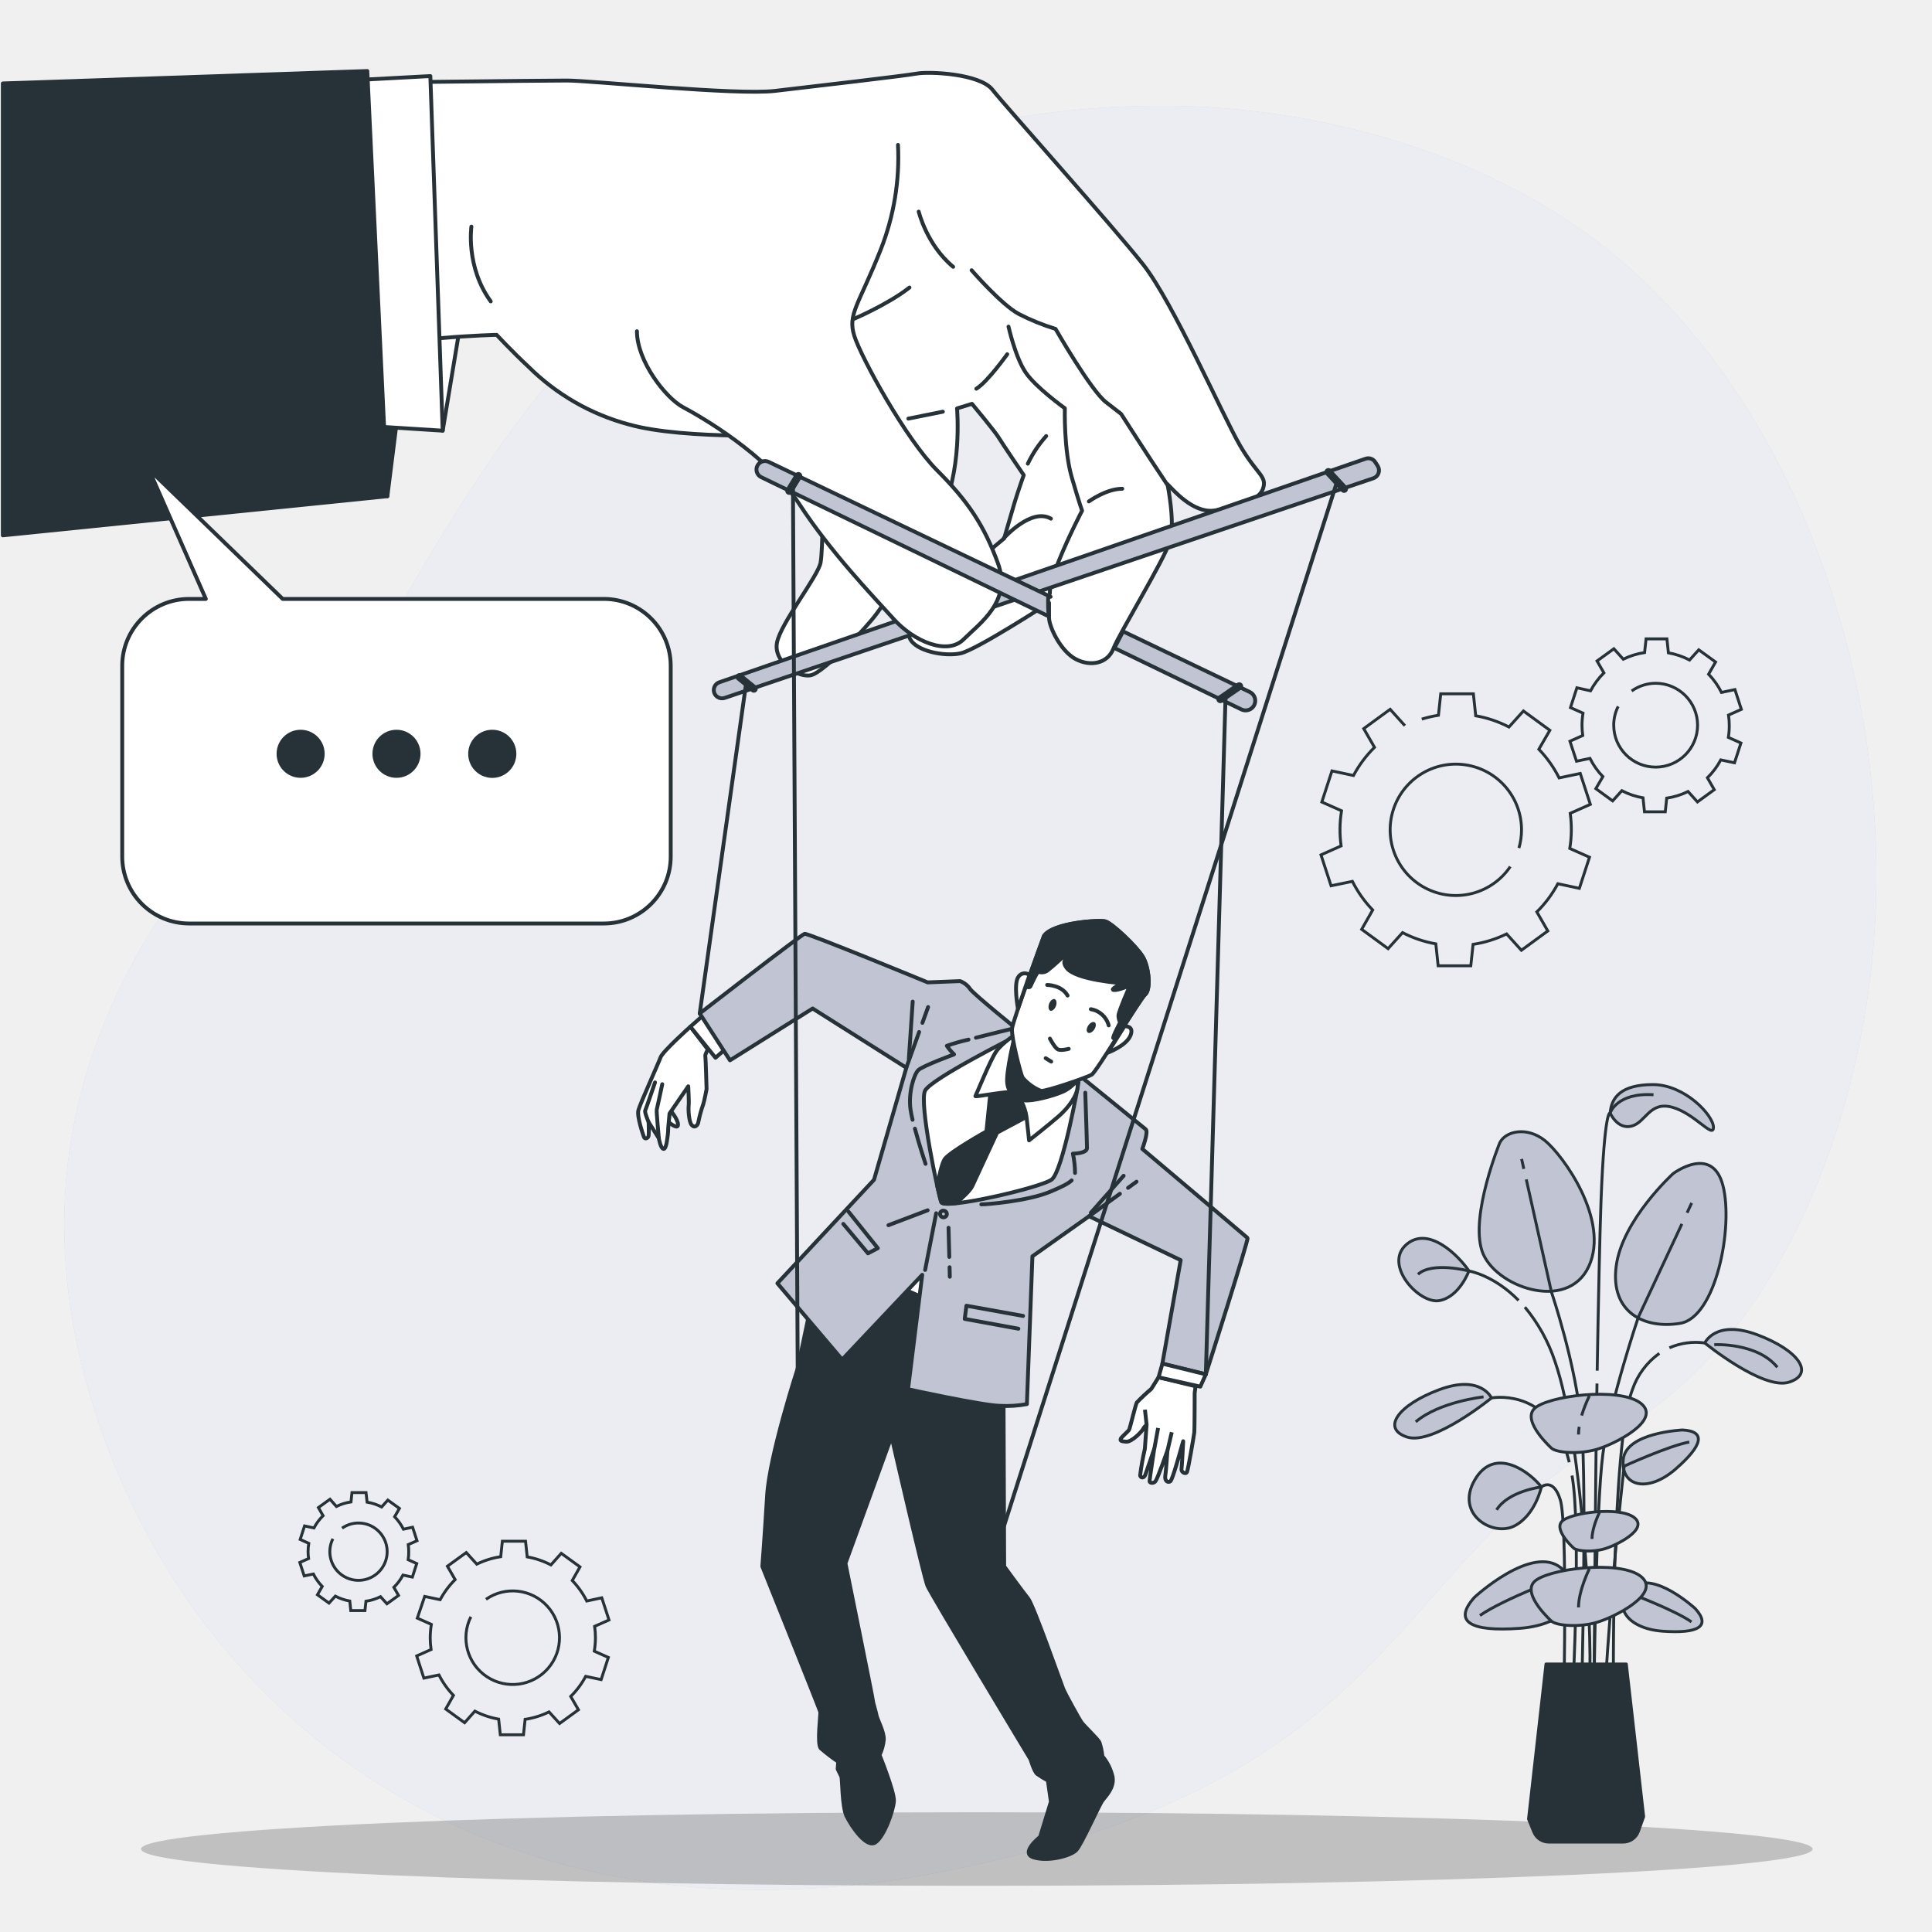
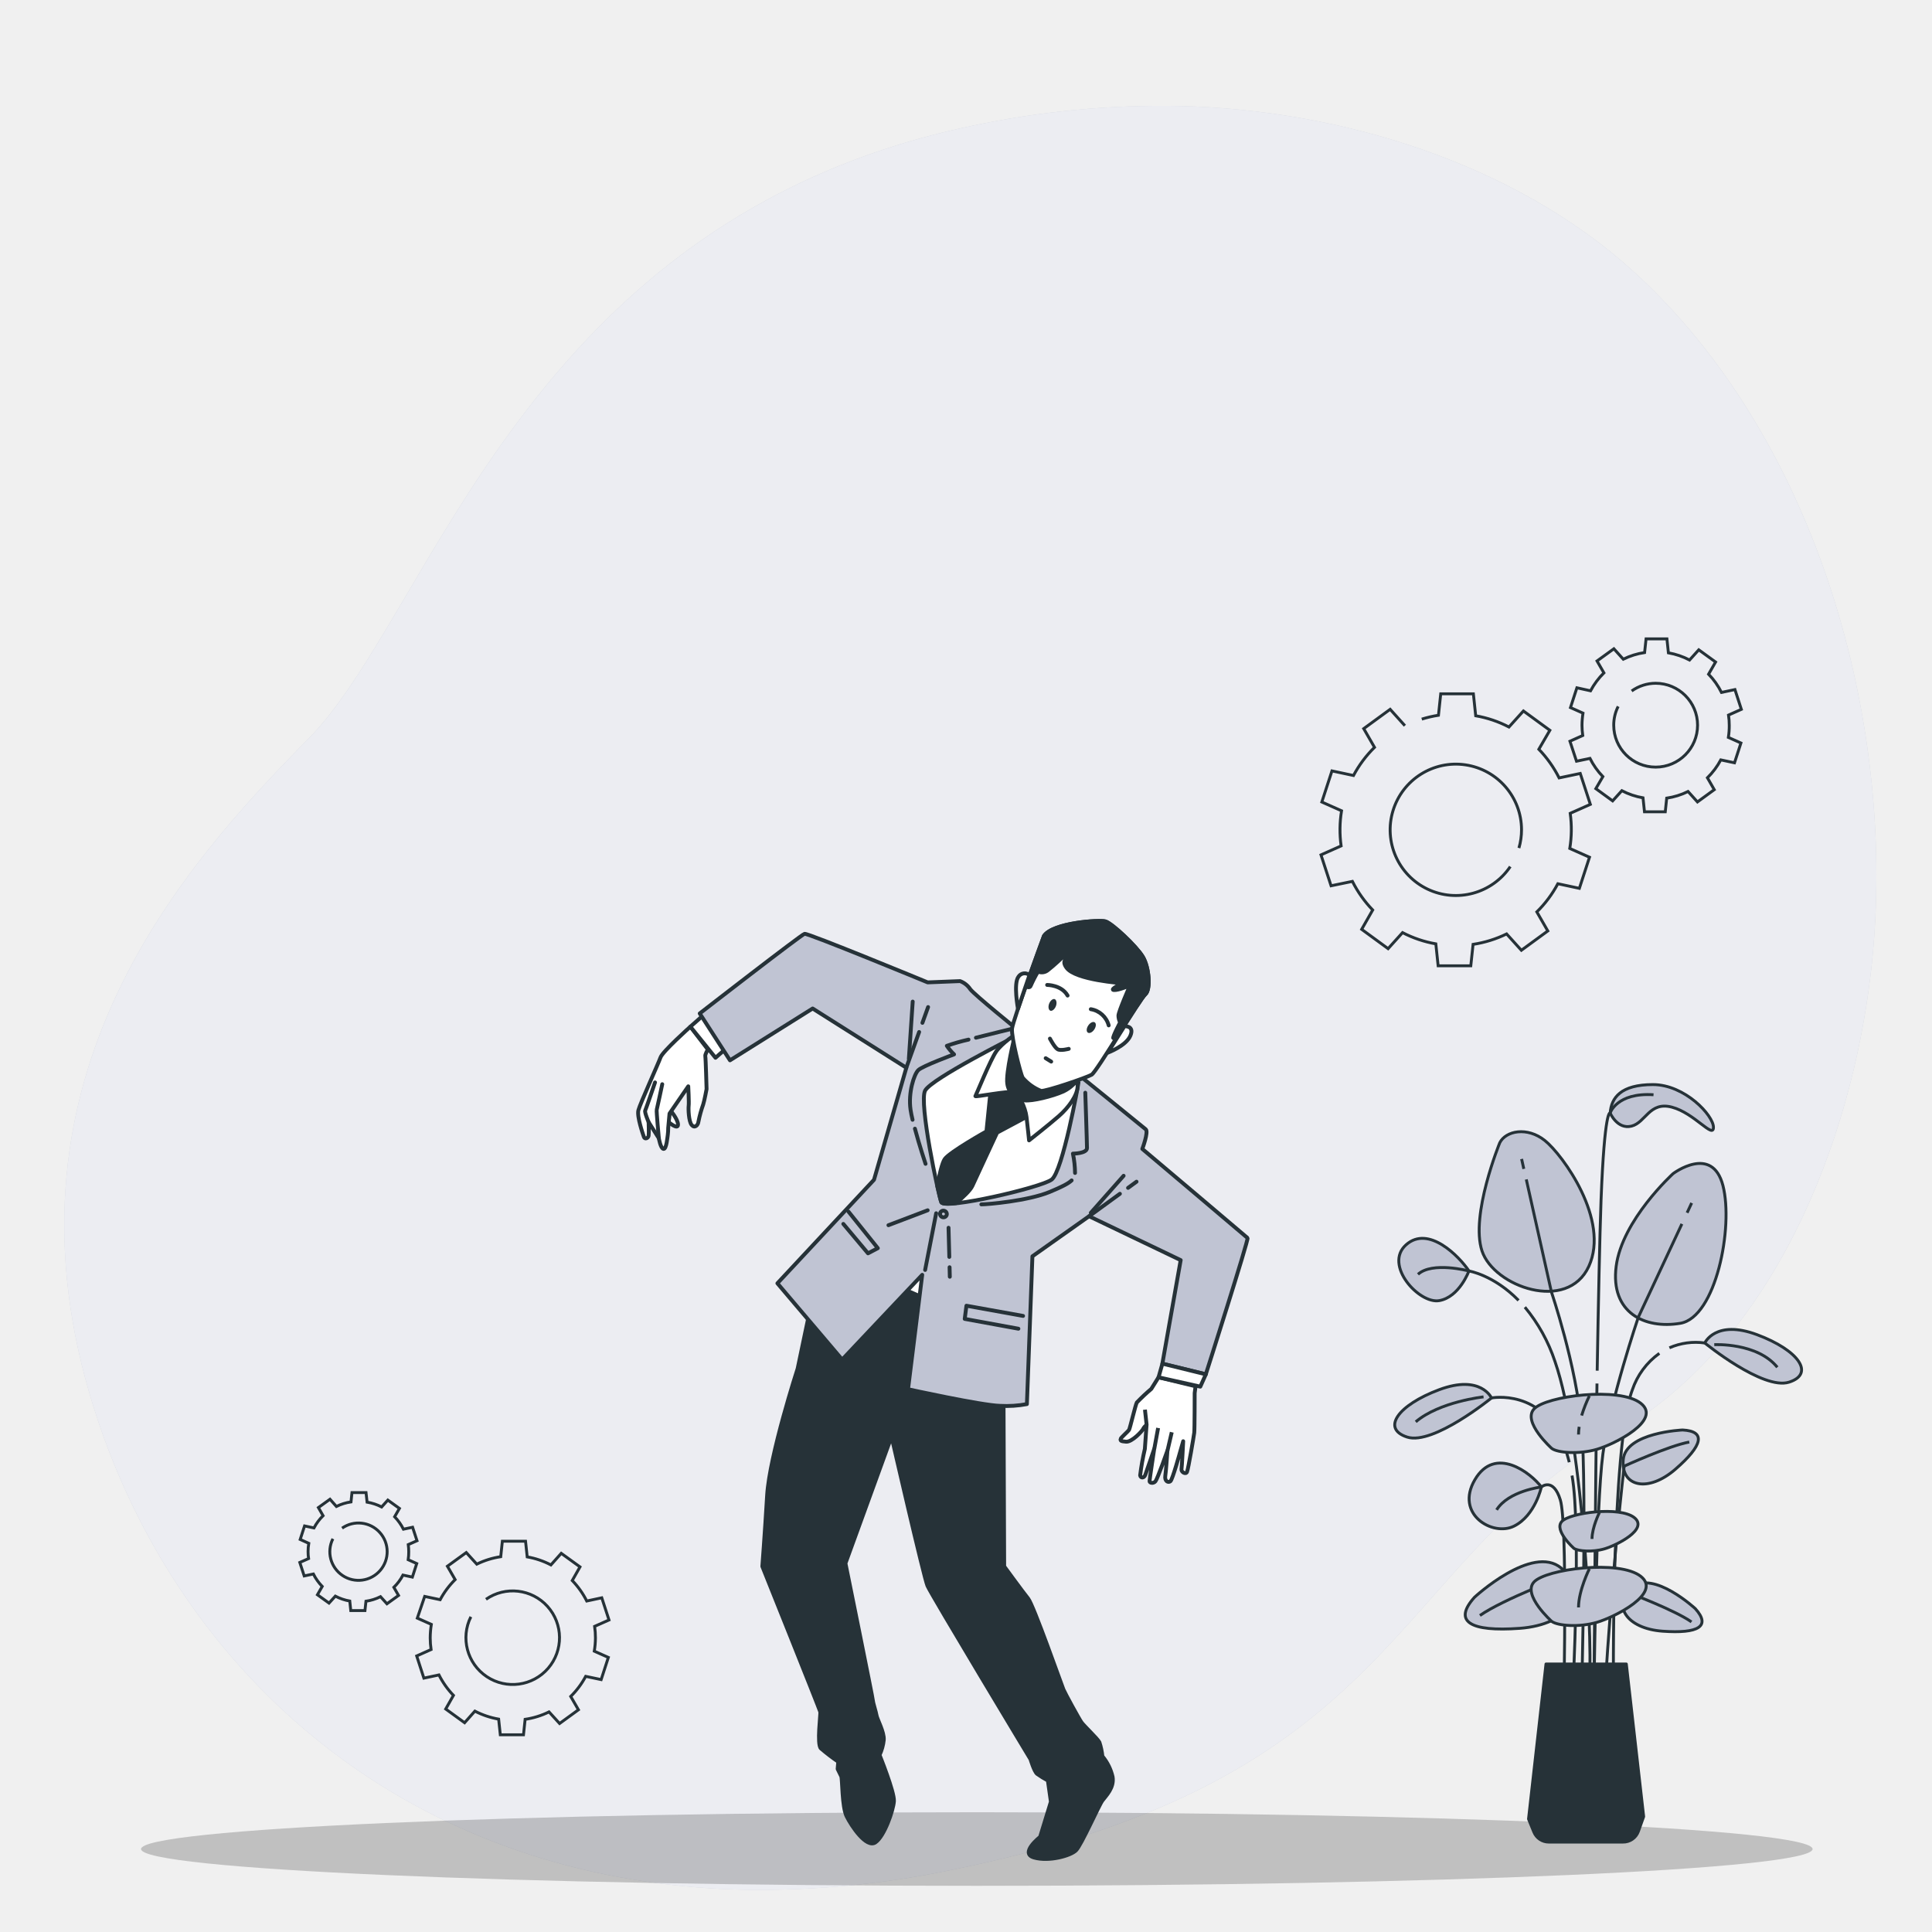
<svg xmlns="http://www.w3.org/2000/svg" viewBox="0 0 500 500">
  <g id="freepik--background-simple--inject-235">
    <path d="M484.13,252.08C478.94,296,458.9,347,418.86,370.48c-60.49,35.44-55.43,89.95-173.5,113.64A243,243,0,0,1,193,489.07a202.65,202.65,0,0,1-25.7-2.1c-75-11-125.54-63.12-144.07-126.09-24.38-82.81,24.31-137,56.58-169.68S135.72,56.76,251.61,32.55a235.45,235.45,0,0,1,53.8-5.11c41.24,1,86.21,14.55,117.33,42.81q3.51,3.18,6.82,6.59C472.82,121.24,491.2,192.23,484.13,252.08Z" style="fill:#C0C4D3" />
    <path d="M484.13,252.08C478.94,296,458.9,347,418.86,370.48c-60.49,35.44-55.43,89.95-173.5,113.64A243,243,0,0,1,193,489.07a202.65,202.65,0,0,1-25.7-2.1c-75-11-125.54-63.12-144.07-126.09-24.38-82.81,24.31-137,56.58-169.68S135.72,56.76,251.61,32.55a235.45,235.45,0,0,1,53.8-5.11c41.24,1,86.21,14.55,117.33,42.81q3.51,3.18,6.82,6.59C472.82,121.24,491.2,192.23,484.13,252.08Z" style="fill:#fff;opacity:0.7" />
  </g>
  <g id="freepik--Gears--inject-235">
    <path d="M363.59,187.81l-3.82-4.24-6.84,5,2.79,4.84a30.22,30.22,0,0,0-5.44,7.29l-5.57-1.19-2.62,8.05,5.1,2.27a30.31,30.31,0,0,0-.11,9.09l-5.21,2.32,2.61,8L350,228.1a30.26,30.26,0,0,0,5.25,7.41l-2.85,5,6.84,5,3.74-4.15a29.77,29.77,0,0,0,8.61,2.91l.6,5.68h8.45l.59-5.55a30,30,0,0,0,8.68-2.7l3.82,4.23,6.84-5L397.73,236a30,30,0,0,0,5.44-7.29l5.57,1.19,2.62-8.05-5.1-2.27a30.31,30.31,0,0,0,.11-9.09l5.21-2.32-2.61-8-5.47,1.15a30.26,30.26,0,0,0-5.25-7.41L401.1,189l-6.84-5-3.74,4.15a29.67,29.67,0,0,0-8.61-2.91l-.6-5.68h-8.45l-.59,5.55a29.44,29.44,0,0,0-4.32,1m22.91,38.16a17,17,0,1,1,2.91-9.53,16.79,16.79,0,0,1-.67,4.73" style="fill:none;stroke:#263238;stroke-miterlimit:10;stroke-width:0.75px" />
    <path d="M447.53,187.72a17.91,17.91,0,0,0-.19-2.66l3.32-1.48L449,178.46l-3.48.74a19.13,19.13,0,0,0-3.34-4.72l1.81-3.15-4.35-3.16-2.38,2.64a19,19,0,0,0-5.48-1.86l-.38-3.61H426l-.38,3.54a18.79,18.79,0,0,0-5.52,1.72l-2.43-2.7-4.36,3.16,1.78,3.08a19.5,19.5,0,0,0-3.46,4.64L408.1,178l-1.66,5.12,3.24,1.44a20.13,20.13,0,0,0-.26,3.13,19.48,19.48,0,0,0,.19,2.66l-3.31,1.48L408,197l3.48-.73a19.13,19.13,0,0,0,3.34,4.72L413,204.1l4.35,3.17,2.38-2.64a18.86,18.86,0,0,0,5.48,1.85l.38,3.61h5.38l.37-3.53a18.76,18.76,0,0,0,5.53-1.72l2.43,2.7,4.35-3.17-1.77-3.08a19.24,19.24,0,0,0,3.46-4.63l3.55.75,1.66-5.12-3.25-1.45A18.86,18.86,0,0,0,447.53,187.72Zm-25.26-8.89a10.74,10.74,0,0,1,6.21-2,10.85,10.85,0,1,1-10.85,10.85,10.71,10.71,0,0,1,1.15-4.86" style="fill:none;stroke:#263238;stroke-miterlimit:10;stroke-width:0.75px" />
    <path d="M154.1,423.9a21,21,0,0,0-.21-3l3.72-1.65-1.87-5.74-3.89.83a21.56,21.56,0,0,0-3.75-5.3l2-3.53L145.25,402l-2.67,3a21.11,21.11,0,0,0-6.14-2.08l-.43-4.05h-6l-.42,4a21.33,21.33,0,0,0-6.2,1.93l-2.72-3-4.88,3.54,2,3.46a21.58,21.58,0,0,0-3.88,5.2l-4-.85L108,418.77l3.63,1.62a22.46,22.46,0,0,0-.29,3.51,21,21,0,0,0,.22,3l-3.72,1.66,1.86,5.74,3.9-.83a21.69,21.69,0,0,0,3.75,5.29l-2,3.53,4.89,3.55,2.66-3a21.45,21.45,0,0,0,6.15,2.07l.43,4.05h6l.42-4a21,21,0,0,0,6.19-1.92l2.73,3,4.88-3.55-2-3.45a21.58,21.58,0,0,0,3.88-5.2l4,.84,1.86-5.74-3.64-1.62A21.28,21.28,0,0,0,154.1,423.9Zm-28.33-10a12.11,12.11,0,1,1-3.91,4.52" style="fill:none;stroke:#263238;stroke-miterlimit:10;stroke-width:0.75px" />
    <path d="M105.78,401.56a13.68,13.68,0,0,0-.12-1.82l2.26-1-1.14-3.49-2.37.5a13.32,13.32,0,0,0-2.28-3.22l1.24-2.15-3-2.16L98.77,390A13,13,0,0,0,95,388.75l-.27-2.47H91.09l-.25,2.41a12.72,12.72,0,0,0-3.78,1.18L85.4,388l-3,2.16,1.21,2.1a12.9,12.9,0,0,0-2.36,3.17l-2.43-.52-1.13,3.5,2.22,1a12.41,12.41,0,0,0-.18,2.13,12.19,12.19,0,0,0,.13,1.82l-2.27,1,1.14,3.49,2.37-.5a13.09,13.09,0,0,0,2.29,3.22l-1.24,2.15,3,2.16,1.63-1.8a13.11,13.11,0,0,0,3.74,1.27l.26,2.46h3.67l.26-2.41a12.75,12.75,0,0,0,3.77-1.18l1.66,1.84,3-2.16-1.21-2.1a12.72,12.72,0,0,0,2.36-3.17l2.43.52,1.13-3.5-2.21-1A13.51,13.51,0,0,0,105.78,401.56Zm-17.25-6.07a7.42,7.42,0,1,1-2.38,2.75" style="fill:none;stroke:#263238;stroke-miterlimit:10;stroke-width:0.75px" />
  </g>
  <g id="freepik--Floor--inject-235">
    <ellipse cx="252.8" cy="478.53" rx="216.3" ry="9.52" style="opacity:0.2" />
  </g>
  <g id="freepik--Character--inject-235">
    <path d="M173.05,290.4s2.42,2.09,2.42.66-2.09-3.86-2.09-3.86S173.16,288.85,173.05,290.4Z" style="fill:#fff;stroke:#263238;stroke-linecap:round;stroke-linejoin:round" />
    <path d="M178.67,265.7s-7.17,6.4-7.72,7.94-5.29,12-5.73,13.67,1.21,6.29,1.43,6.95,1.1.33,1.21-.33,0-3.53,0-3.53l2.65,4.19s.44,2.64,1.21,2.75,1-3.08,1.1-3.63a13.18,13.18,0,0,0,.11-1.77l.34-3.75,4.85-7.05s.22,4.19.11,5,0,4.08.77,5,1.65.11,1.76-.88a31.52,31.52,0,0,1,1.22-4.41c.33-1,.88-4,.88-4s-.22-8.05-.33-8.49.66-1.76.66-1.76Z" style="fill:#fff;stroke:#263238;stroke-linecap:round;stroke-linejoin:round" />
    <path d="M170.51,294.59s-.66-7.06-.55-7.39,1.43-6.61,1.43-6.61" style="fill:none;stroke:#263238;stroke-linecap:round;stroke-linejoin:round" />
    <path d="M167.86,290.4s-1.1-2.54-.88-3,2.54-7.27,2.54-7.27" style="fill:none;stroke:#263238;stroke-linecap:round;stroke-linejoin:round" />
    <path d="M299.83,356.44l-1.87,3a50,50,0,0,0-3.75,3.52c-.33.55-1.76,6.62-2,7.06s-2.21,2.09-2.21,2.42-.11.56,1.43.67,4.19-2.76,4.41-3.31a2.66,2.66,0,0,1,.89-1l-.44,6.17a65.23,65.23,0,0,0-1.22,6.84c.11.77,1,.77,1.33-.11s2.31-6.73,2.31-6.73-1.21,7.94-1.21,8.38,1,.66,1.54,0,3.09-7.94,3.09-7.94-.33,5.07-.55,6.51.77,1.87,1.32,1.43,2.43-7.28,2.43-7.28l.88-3.08s-.33,6.61-.44,7.27,1.1,1.44,1.43.66,1.76-9.26,1.87-10.14.11-10.25.11-10.25l.23-1.77Z" style="fill:#fff;stroke:#263238;stroke-linecap:round;stroke-linejoin:round" />
    <line x1="298.73" y1="374.96" x2="299.72" y2="369.56" style="fill:none;stroke:#263238;stroke-miterlimit:10" />
    <line x1="302.15" y1="375.4" x2="303.25" y2="370.66" style="fill:none;stroke:#263238;stroke-miterlimit:10" />
    <line x1="296.75" y1="368.79" x2="296.31" y2="364.82" style="fill:none;stroke:#263238;stroke-miterlimit:10" />
    <path d="M210,337.2l-3.57,17s-7.28,22.45-7.9,32.81-1.24,18.37-1.24,18.37,14.88,37.05,15,37.68-.93,8.32.15,9.42a51,51,0,0,0,4.5,3.45l-.16,1.88.93,1.89c.31.62.16,7.85,1.4,10.36s5.11,8.32,7.44,6.75,4.65-8.32,4.8-10.68-3.72-11.93-3.72-11.93a12.23,12.23,0,0,0,1.09-3.92c.15-2-1.71-5.34-1.86-6.28s-.93-3.3-.93-3.77-7.13-35.64-7.13-35.64l11.93-32.81s8.37,36.42,9.3,38.62,26.67,44.9,26.67,44.9.93,3.14,1.7,3.77a27.42,27.42,0,0,0,2.79,1.73l.78,5.49-2.79,9.11s-5.43,4.24-1.55,5.33,9.45-.47,10.85-1.88,5.89-11.62,6.82-12.87,3.1-3.3,2.64-6.13a12.71,12.71,0,0,0-2.64-5.33,17.19,17.19,0,0,0-.77-3.61c-.47-.95-4-4.24-4.66-5.19s-4.18-7.37-4.65-8.47-7.75-21.83-9.14-23.55-6.2-8.32-6.2-8.32l-.16-41.92.16-33.75-26.2-8.17Z" style="fill:#263238;stroke:#263238;stroke-linecap:round;stroke-linejoin:round" />
    <polygon points="259.96 329.67 233.76 321.5 222.78 328.77 259.89 345.01 259.96 329.67" style="fill:#fff;stroke:#263238;stroke-linecap:round;stroke-linejoin:round" />
    <polygon points="182.42 262.39 178.67 265.7 185.17 273.75 187.93 271.32 182.42 262.39" style="fill:#fff;stroke:#263238;stroke-linecap:round;stroke-linejoin:round" />
    <path d="M263.34,266.47s-11.13-9-12.24-10.47a5.38,5.38,0,0,0-2.64-2.09c-.33,0-8.38.33-8.38.33s-31-12.79-31.86-12.57-27.13,20.61-27.13,20.61l7.83,12.13L210.31,261l24.25,15.33-8.37,29-25,26.79,16.76,19.74,20.72-21.94L235,359.53s19.07,4.19,23.81,4.3a28.94,28.94,0,0,0,6.95-.45l1.43-38.25,14.66-10.37,23.71,11.36-4.74,26.79,11.24,2.76s11.14-34.95,10.81-35.28-27.24-23.05-27.24-23.05,1.66-4.41.89-5.07-18.2-14.77-18.2-14.77Z" style="fill:#C0C4D3;stroke:#263238;stroke-linecap:round;stroke-linejoin:round" />
    <line x1="235.21" y1="274.02" x2="236.21" y2="259.21" style="fill:none;stroke:#263238;stroke-linecap:round;stroke-linejoin:round" />
    <line x1="291.94" y1="307.42" x2="294.13" y2="305.82" style="fill:none;stroke:#263238;stroke-linecap:round;stroke-linejoin:round" />
    <line x1="281.86" y1="314.76" x2="289.83" y2="308.95" style="fill:none;stroke:#263238;stroke-linecap:round;stroke-linejoin:round" />
    <line x1="239.42" y1="328.66" x2="242.28" y2="313.99" style="fill:none;stroke:#263238;stroke-linecap:round;stroke-linejoin:round" />
    <line x1="245.75" y1="327.96" x2="245.81" y2="330.42" style="fill:none;stroke:#263238;stroke-linecap:round;stroke-linejoin:round" />
    <line x1="245.48" y1="317.74" x2="245.68" y2="325.29" style="fill:none;stroke:#263238;stroke-linecap:round;stroke-linejoin:round" />
    <line x1="240.08" y1="313.22" x2="229.93" y2="317.08" style="fill:none;stroke:#263238;stroke-linecap:round;stroke-linejoin:round" />
    <polyline points="264.77 340.56 250.11 337.92 249.67 341.33 263.56 343.87" style="fill:none;stroke:#263238;stroke-linecap:round;stroke-linejoin:round" />
    <polyline points="219.57 313.55 227.18 323.03 224.64 324.36 218.25 316.75" style="fill:none;stroke:#263238;stroke-linecap:round;stroke-linejoin:round" />
    <path d="M245,314.46a.88.88,0,0,1-1.66-.6.85.85,0,0,1,1.11-.48A.87.87,0,0,1,245,314.46Z" style="fill:none;stroke:#263238;stroke-linecap:round;stroke-linejoin:round" />
    <line x1="238.72" y1="264.71" x2="240.19" y2="260.63" style="fill:none;stroke:#263238;stroke-linecap:round;stroke-linejoin:round" />
    <line x1="234.56" y1="276.29" x2="237.87" y2="267.08" style="fill:none;stroke:#263238;stroke-linecap:round;stroke-linejoin:round" />
    <line x1="282.3" y1="313.88" x2="290.79" y2="304.29" style="fill:none;stroke:#263238;stroke-linecap:round;stroke-linejoin:round" />
    <path d="M262.57,268.35s-21.5,10.8-23.15,13.89,3.41,26.9,4.19,28.89,25.68-3.75,28.55-5.85,6.95-24.8,6.95-25.13S262.57,268.35,262.57,268.35Z" style="fill:#fff;stroke:#263238;stroke-linecap:round;stroke-linejoin:round" />
    <path d="M256.39,282l-1.1,10.8s-9.48,5.3-10.8,7.17c-.65.92-1.38,4-1.94,6.93.49,2.19.88,3.76,1.06,4.21s1.64.5,3.81.27c1.73-1.45,3.7-3.29,4.23-4.46,1-2.21,6.4-13.79,6.4-13.79l7.61-4.07-1.22-7.28Z" style="fill:#263238;stroke:#263238;stroke-linecap:round;stroke-linejoin:round" />
    <path d="M236.78,292.1c1.16,4.36,2.75,9.1,2.75,9.1" style="fill:none;stroke:#263238;stroke-linecap:round;stroke-linejoin:round" />
    <path d="M250.65,269.05a47.77,47.77,0,0,0-5.61,1.61,13.09,13.09,0,0,0,1.87,2.21s-8.16,3-9.26,4.08-2.64,5.84-2,10.25c.11.74.29,1.64.52,2.6" style="fill:none;stroke:#263238;stroke-linecap:round;stroke-linejoin:round" />
    <path d="M261.91,266.25s-4.85,1.17-9.34,2.31" style="fill:none;stroke:#263238;stroke-linecap:round;stroke-linejoin:round" />
    <path d="M277.34,305.49c-.86.82-2.53,1.67-5.73,3-5.62,2.31-16,3.2-17.64,3.2" style="fill:none;stroke:#263238;stroke-linecap:round;stroke-linejoin:round" />
    <path d="M280.87,282.79s.44,12.9.44,14.33-3.64,1.44-3.64,1.44a25.46,25.46,0,0,1,.55,5" style="fill:none;stroke:#263238;stroke-linecap:round;stroke-linejoin:round" />
    <path d="M263.12,267.47s-3.75,2.42-5.29,4.63-5.18,11.24-5.4,11.57,8.6-1.43,9.92-1,3,3.86,3.31,6.4.66,6.06.66,6.06,5.18-4.08,7.71-6.29,4.86-5.4,4.86-7.82a8.47,8.47,0,0,0-.56-3.53Z" style="fill:#fff;stroke:#263238;stroke-linecap:round;stroke-linejoin:round" />
    <path d="M262.57,268.35s-2.32,9.26-1.88,12.13a5,5,0,0,0,4.52,4.3c1.88.22,7.06-1,10-2.32a10,10,0,0,0,4.41-4.19s-8.05.66-10.92-1.87S262.57,268.35,262.57,268.35Z" style="fill:#263238;stroke:#263238;stroke-linecap:round;stroke-linejoin:round" />
    <path d="M270.18,242.22s-8.05,21.83-8.27,24,2.2,11.69,2.75,12.68a12.21,12.21,0,0,0,4.74,3.42c1.11.22,11.8-3.42,13.12-4.19s12.46-19.62,13.9-20.84,1-6.94-.67-9.7-8-8.71-9.7-9.15S272.49,238.8,270.18,242.22Z" style="fill:#fff;stroke:#263238;stroke-linecap:round;stroke-linejoin:round" />
    <path d="M295.75,247.62c-1.65-2.76-8-8.71-9.7-9.15s-13.56.33-15.87,3.75c0,0-2.47,6.69-4.71,13l.08.09s1,.55,1.21-.22a35,35,0,0,1,1.87-3.64,2.5,2.5,0,0,0,2.65-.44c1.43-1.1,3.64-3.2,3.64-3.2l2.47-.07c-1.29.16-2.8.74-1.37,2.72,2.31,3.19,14.44,4,14.44,4s-3.42,1.65-2.2,1.76,4.19-1.21,4.19-1.21-3,6.83-3,7.83a3.91,3.91,0,0,0,.44,1.76s-2.08,3.92-1.76,4.08.78-.43,1.62-1.32c3-4.77,6-9.45,6.65-10C297.85,256.11,297.41,250.38,295.75,247.62Z" style="fill:#263238;stroke:#263238;stroke-linecap:round;stroke-linejoin:round" />
    <path d="M271.72,268.79s1.21,2.31,2,2.76,2.87-.11,2.87-.11" style="fill:none;stroke:#263238;stroke-linecap:round;stroke-linejoin:round" />
    <path d="M271,254.9s3.75,0,5.29,2.75" style="fill:none;stroke:#263238;stroke-linecap:round;stroke-linejoin:round" />
    <path d="M282.3,261.18a5.73,5.73,0,0,1,4.63,4.19" style="fill:none;stroke:#263238;stroke-linecap:round;stroke-linejoin:round" />
    <line x1="270.62" y1="273.86" x2="272.05" y2="274.74" style="fill:none;stroke:#263238;stroke-linecap:round;stroke-linejoin:round" />
    <path d="M273.26,260.41c-.32.82-1,1.34-1.45,1.15s-.61-1-.29-1.83,1-1.34,1.45-1.15S273.58,259.59,273.26,260.41Z" style="fill:#263238" />
    <path d="M283.2,266.43c-.49.74-1.24,1.1-1.67.81s-.38-1.12.11-1.85,1.24-1.09,1.67-.81S283.69,265.7,283.2,266.43Z" style="fill:#263238" />
    <path d="M266.43,252.36a1.91,1.91,0,0,0-2.87.44c-1.32,1.77-.11,8.27-.11,8.27Z" style="fill:#fff;stroke:#263238;stroke-linecap:round;stroke-linejoin:round" />
    <path d="M291,265.59s2.65-.22,1.55,2.43-5.85,4.41-5.85,4.41Z" style="fill:#fff;stroke:#263238;stroke-linecap:round;stroke-linejoin:round" />
    <polygon points="300.83 352.91 299.83 356.44 310.64 358.86 312.07 355.67 300.83 352.91" style="fill:#fff;stroke:#263238;stroke-linecap:round;stroke-linejoin:round" />
  </g>
-   <g id="freepik--Hand--inject-235">
-     <polygon points="100.25 128.42 104.03 98.42 92.5 98.42 100.25 128.42" style="fill:#263238;stroke:#263238;stroke-linecap:round;stroke-linejoin:round" />
-     <polygon points="114.57 111.46 119.39 82.41 107.23 81.77 114.57 111.46" style="fill:#fff;stroke:#263238;stroke-linecap:round;stroke-linejoin:round" />
-     <path d="M90.73,21.43s49.7-.59,56-.59,43.75,3.87,53.87,2.68,33.34-3.87,36.61-4.47,16.37,0,19.64,4.17,31.25,35.42,39,45.24,20.54,39,25,46.72,7.15,8,6,11.31-7.45,5.06-12.8,5.66-10.42-5.36-11.91-6.85c0,0,2.09,10.12.6,14.89s-13.1,23.81-14.59,27.67-5.95,4.77-9.82,2.68-6.84-8.33-6.84-10.71V156s-18.75,12.2-22.92,13.09-11.61-.59-13.1-3.86,3-8,4.47-9.23,19.94-16.67,19.94-16.67,1.79-6.25,2.68-9.22,2.38-7.15,2.38-7.15-5.66-8.33-6.55-9.82-6.84-8.63-6.84-8.63l-3.87,1.19s1.48,16.67-4.47,27.68A249.53,249.53,0,0,1,227,158.64c-3,4.16-13.69,15.18-17,16.07s-9.83-3.27-8.93-8.33,10.71-17.27,11.31-20.84.59-17.86.59-17.86l-5.36-15.17s-30.35,1.48-44.94-2.68A58.24,58.24,0,0,1,136.86,95c-4.17-3.87-8.33-8.34-8.33-8.34s-25.9.6-39,5.06S75,96.73,75,96.73" style="fill:#fff;stroke:#263238;stroke-linecap:round;stroke-linejoin:round" />
-     <path d="M251.45,69.94s7.73,8.93,12.2,11.31a57.11,57.11,0,0,0,9.52,3.87s9.23,16.08,13.1,19l3.87,3S297,117.86,302,125.3" style="fill:none;stroke:#263238;stroke-linecap:round;stroke-linejoin:round" />
-     <path d="M261,84.53s1.79,8,4.46,11.9,10.12,9.23,10.12,9.23-.29,10.71,1.79,17.86,2.68,8.63,2.68,8.63-3.28,6.25-5.95,12.8-2.39,8.63-2.39,8.63" style="fill:#fff;stroke:#263238;stroke-linecap:round;stroke-linejoin:round" />
-     <path d="M281.8,129.77s4.47-3.28,8.64-3.28" style="fill:none;stroke:#263238;stroke-linecap:round;stroke-linejoin:round" />
-     <path d="M260.67,91.67s-5.06,7.14-8,8.93" style="fill:none;stroke:#263238;stroke-linecap:round;stroke-linejoin:round" />
-     <path d="M266,120a29.68,29.68,0,0,1,4.76-7.15" style="fill:none;stroke:#263238;stroke-linecap:round;stroke-linejoin:round" />
-     <path d="M259.78,139.29s7.14-8,12.2-5.06" style="fill:none;stroke:#263238;stroke-linecap:round;stroke-linejoin:round" />
-     <line x1="244.01" y1="106.55" x2="235.08" y2="108.34" style="fill:none;stroke:#263238;stroke-linecap:round;stroke-linejoin:round" />
-     <path d="M237.76,54.77s2.08,8.63,8.92,14.28" style="fill:none;stroke:#263238;stroke-linecap:round;stroke-linejoin:round" />
-     <path d="M122,58.64S120.49,69.05,127,78" style="fill:none;stroke:#263238;stroke-linecap:round;stroke-linejoin:round" />
-     <path d="M220.49,82.74s9.23-3.87,14.88-8.33" style="fill:none;stroke:#263238;stroke-linecap:round;stroke-linejoin:round" />
-     <path d="M186.17,176.57l167.24-57.85a2.12,2.12,0,0,1,2.51.89l.64,1a2.14,2.14,0,0,1-1.13,3.16L187.56,180.62a2.13,2.13,0,0,1-1.87-.24h0A2.14,2.14,0,0,1,186.17,176.57Z" style="fill:#C0C4D3;stroke:#263238;stroke-linecap:round;stroke-linejoin:round" />
-     <path d="M232.4,37.5a65,65,0,0,1-4.47,27.09c-5.65,14.28-8.63,16.66-6.84,22.32s13.39,26.79,21.43,34.82,12.2,14.29,15.77,24.11-4.76,15.48-8.93,19.64-12.8.6-18.15-5.35-16.07-17-24.41-29.77-25.59-22.62-30.06-25-11.9-11.9-11.9-19.64" style="fill:#fff;stroke:#263238;stroke-linecap:round;stroke-linejoin:round" />
-     <path d="M290.64,163.4l-2.23,4.31,32.86,15.89a2.51,2.51,0,0,0,2.51-.19h0a2.51,2.51,0,0,0-.34-4.32Z" style="fill:#C0C4D3;stroke:#263238;stroke-linecap:round;stroke-linejoin:round" />
-     <path d="M271.27,154.45h.63l-73-34.93a2.21,2.21,0,0,0-3,1.25h0a2.2,2.2,0,0,0,1.12,2.73l74.37,36A48.23,48.23,0,0,1,271.27,154.45Z" style="fill:#C0C4D3;stroke:#263238;stroke-linecap:round;stroke-linejoin:round" />
-     <polygon points="111.37 19.69 114.57 111.46 90.58 109.94 88.02 20.94 111.37 19.69" style="fill:#fff;stroke:#263238;stroke-linecap:round;stroke-linejoin:round" />
-     <polygon points="0.73 138.55 100.25 128.42 95.06 18.38 0.73 21.59 0.73 138.55" style="fill:#263238;stroke:#263238;stroke-linecap:round;stroke-linejoin:round" />
-     <line x1="205.21" y1="125.09" x2="206.7" y2="401.86" style="fill:none;stroke:#263238;stroke-linecap:round;stroke-linejoin:round" />
-     <line x1="346.17" y1="124.2" x2="255.8" y2="407.58" style="fill:none;stroke:#263238;stroke-linecap:round;stroke-linejoin:round" />
-     <line x1="193.16" y1="176.39" x2="181.09" y2="262.28" style="fill:none;stroke:#263238;stroke-linecap:round;stroke-linejoin:round" />
-     <line x1="317.18" y1="179.96" x2="312.07" y2="355.67" style="fill:none;stroke:#263238;stroke-linecap:round;stroke-linejoin:round" />
-     <line x1="206.62" y1="123.16" x2="204.24" y2="127.06" style="fill:none;stroke:#263238;stroke-linecap:round;stroke-linejoin:round;stroke-width:2px" />
-     <line x1="191.36" y1="175.21" x2="195.09" y2="178.26" style="fill:none;stroke:#263238;stroke-linecap:round;stroke-linejoin:round;stroke-width:2px" />
-     <line x1="343.78" y1="122.14" x2="347.85" y2="126.55" style="fill:none;stroke:#263238;stroke-linecap:round;stroke-linejoin:round;stroke-width:2px" />
-     <line x1="320.72" y1="177.58" x2="315.81" y2="180.97" style="fill:none;stroke:#263238;stroke-linecap:round;stroke-linejoin:round;stroke-width:2px" />
-   </g>
  <g id="freepik--Plant--inject-235">
    <path d="M380.16,328.92s-2.46,6.76-7.68,7.68-14.44-9.22-8.6-14.44S377.7,325.23,380.16,328.92Z" style="fill:#C0C4D3;stroke:#263238;stroke-linecap:round;stroke-linejoin:round;stroke-width:0.75px" />
    <path d="M388.14,295.74s-7.68,18.74-4.6,28,22.11,16,27.64,4-6.76-28.87-11.36-32.56S389.68,292.67,388.14,295.74Z" style="fill:#C0C4D3;stroke:#263238;stroke-linecap:round;stroke-linejoin:round;stroke-width:0.75px" />
    <path d="M433,303.73s-13.21,12-14.74,24,7.37,16.28,16.59,14.74,13.82-24.88,11.05-35.63S433,303.73,433,303.73Z" style="fill:#C0C4D3;stroke:#263238;stroke-linecap:round;stroke-linejoin:round;stroke-width:0.75px" />
    <path d="M435.45,370.08s-14.74.62-15.36,7.68,6.45,8.6,13.52,2.46S441.59,370.39,435.45,370.08Z" style="fill:#C0C4D3;stroke:#263238;stroke-linecap:round;stroke-linejoin:round;stroke-width:0.75px" />
    <path d="M420.33,379.44s11.63-5.31,16.86-6.24" style="fill:none;stroke:#263238;stroke-miterlimit:10;stroke-width:0.75px" />
    <path d="M438.74,416.31s-10.83-10-16.28-5.48-1.55,10.64,7.79,11.32S442.85,420.88,438.74,416.31Z" style="fill:#C0C4D3;stroke:#263238;stroke-linecap:round;stroke-linejoin:round;stroke-width:0.75px" />
    <path d="M421.44,412.19s12,4.5,16.31,7.56" style="fill:none;stroke:#263238;stroke-miterlimit:10;stroke-width:0.75px" />
    <path d="M381.61,413.36s14.93-13.82,22.43-7.55,2.14,14.66-10.73,15.6S375.94,419.66,381.61,413.36Z" style="fill:#C0C4D3;stroke:#263238;stroke-linecap:round;stroke-linejoin:round;stroke-width:0.75px" />
    <path d="M405.45,407.68S389,413.88,383,418.09" style="fill:none;stroke:#263238;stroke-miterlimit:10;stroke-width:0.75px" />
    <path d="M398.9,384.83s-1.54,7.37-7.07,10.13-15.36-3.07-10.14-12S396.13,381.14,398.9,384.83Z" style="fill:#C0C4D3;stroke:#263238;stroke-linecap:round;stroke-linejoin:round;stroke-width:0.75px" />
    <path d="M386,361.79s-2.76-6.15-13.51-2.15-15.05,10.13-8.3,12.28S386,361.79,386,361.79Z" style="fill:#C0C4D3;stroke:#263238;stroke-linecap:round;stroke-linejoin:round;stroke-width:0.75px" />
    <path d="M383.94,361.51s-11.39,1.23-17.55,6.46" style="fill:none;stroke:#263238;stroke-miterlimit:10;stroke-width:0.75px" />
    <path d="M416.71,288.06s1.85,4.3,5.53,3.38,4.61-6.45,10.45-4.91,10.75,8.29,10.75,5.22-7.38-11.06-15.67-11.06S417,284.07,416.71,288.06Z" style="fill:#C0C4D3;stroke:#263238;stroke-linecap:round;stroke-linejoin:round;stroke-width:0.75px" />
    <path d="M386,361.79s13.23-2.54,18.74,12.15a39.73,39.73,0,0,1,1.38,4.49" style="fill:none;stroke:#263238;stroke-miterlimit:10;stroke-width:0.75px" />
    <path d="M441.2,347.56s2.76-6.15,13.51-2.15,15.05,10.14,8.3,12.29S441.2,347.56,441.2,347.56Z" style="fill:#C0C4D3;stroke:#263238;stroke-linecap:round;stroke-linejoin:round;stroke-width:0.75px" />
    <path d="M443.65,348s11.08-.61,16.32,5.85" style="fill:none;stroke:#263238;stroke-miterlimit:10;stroke-width:0.75px" />
    <path d="M441.2,347.56a17.05,17.05,0,0,0-9.16,1.25" style="fill:none;stroke:#263238;stroke-miterlimit:10;stroke-width:0.75px" />
    <path d="M393,336.54c-6.48-6.62-12.88-7.62-12.88-7.62s-9.46-2.5-13.15.88" style="fill:none;stroke:#263238;stroke-miterlimit:10;stroke-width:0.75px" />
    <line x1="394.36" y1="302.51" x2="393.79" y2="299.94" style="fill:none;stroke:#263238;stroke-miterlimit:10;stroke-width:0.75px" />
    <path d="M409.32,438.31s1.38-52.9,0-69-7.8-34.89-7.8-34.89L395,305.23" style="fill:none;stroke:#263238;stroke-miterlimit:10;stroke-width:0.75px" />
    <line x1="436.62" y1="313.87" x2="437.8" y2="311.33" style="fill:none;stroke:#263238;stroke-miterlimit:10;stroke-width:0.75px" />
    <path d="M412.53,438.25s.46-48.25,2.3-62S424,340.89,424,340.89l11.27-24.14" style="fill:none;stroke:#263238;stroke-miterlimit:10;stroke-width:0.75px" />
    <path d="M420.33,379.44s-3.21,27.67-5,58.88" style="fill:none;stroke:#263238;stroke-miterlimit:10;stroke-width:0.75px" />
    <path d="M404.73,438.25s.92-44.12-.92-50.08-4.91-3.34-4.91-3.34-8.5,1-11.58,5.92" style="fill:none;stroke:#263238;stroke-miterlimit:10;stroke-width:0.75px" />
    <path d="M406.84,381.87c2.4,13.45.18,56.43.18,56.43" style="fill:none;stroke:#263238;stroke-miterlimit:10;stroke-width:0.75px" />
    <path d="M429.44,350.25a19.1,19.1,0,0,0-7,9.46c-5.51,14.69-4.88,78.61-4.88,78.61" style="fill:none;stroke:#263238;stroke-miterlimit:10;stroke-width:0.75px" />
    <path d="M394.64,338.29a43.22,43.22,0,0,1,7.79,14.07c7.35,21.12,10.1,75.8,8.72,85.89" style="fill:none;stroke:#263238;stroke-miterlimit:10;stroke-width:0.75px" />
    <path d="M413.3,358.05c-.45,26.65-.77,80.2-.77,80.2" style="fill:none;stroke:#263238;stroke-miterlimit:10;stroke-width:0.75px" />
    <path d="M413.35,354.73c.3-17.62.66-34.86,1-44.14.92-23.86,2.34-22.53,2.34-22.53s1.7-5.35,11.24-4.74" style="fill:none;stroke:#263238;stroke-miterlimit:10;stroke-width:0.75px" />
    <path d="M401.6,374.86S393.92,368,397,364.64s22.12-5.84,27.65-1.46-6.76,10.55-11.37,11.9S403.13,376,401.6,374.86Z" style="fill:#C0C4D3;stroke:#263238;stroke-linecap:round;stroke-linejoin:round;stroke-width:0.75px" />
    <path d="M408.69,369.25a13.06,13.06,0,0,0-.17,2" style="fill:none;stroke:#263238;stroke-miterlimit:10;stroke-width:0.75px" />
    <path d="M411.33,361.25a35.32,35.32,0,0,0-2,5.09" style="fill:none;stroke:#263238;stroke-miterlimit:10;stroke-width:0.75px" />
    <path d="M401.6,419.63s-7.68-6.85-4.61-10.21,22.12-5.84,27.65-1.46-6.76,10.55-11.37,11.9S403.13,420.75,401.6,419.63Z" style="fill:#C0C4D3;stroke:#263238;stroke-linecap:round;stroke-linejoin:round;stroke-width:0.75px" />
    <path d="M411.33,406s-2.81,5.62-2.81,10" style="fill:none;stroke:#263238;stroke-miterlimit:10;stroke-width:0.75px" />
    <path d="M407.31,400.7s-5.21-4.65-3.12-6.94,15-4,18.77-1-4.59,7.16-7.72,8.08S408.36,401.46,407.31,400.7Z" style="fill:#C0C4D3;stroke:#263238;stroke-linecap:round;stroke-linejoin:round;stroke-width:0.75px" />
    <path d="M413.92,391.46s-1.91,3.82-1.91,6.82" style="fill:none;stroke:#263238;stroke-miterlimit:10;stroke-width:0.75px" />
    <path d="M420.89,430.64H400.1l-4.52,40.12,1.38,3.37a4.16,4.16,0,0,0,3.87,2.6H420A4.18,4.18,0,0,0,424,474l1.38-3.86Z" style="fill:#263238;stroke:#263238;stroke-linecap:round;stroke-linejoin:round;stroke-width:0.75px" />
  </g>
-   <g id="freepik--speech-bubble--inject-235">
-     <path d="M156.27,155H73.16L38.5,121.43,53.27,155H48.94a17.31,17.31,0,0,0-17.31,17.31v49.33A17.31,17.31,0,0,0,48.94,239H156.27a17.31,17.31,0,0,0,17.31-17.31V172.32A17.31,17.31,0,0,0,156.27,155Z" style="fill:#fff;stroke:#263238;stroke-linecap:round;stroke-linejoin:round" />
-     <circle cx="77.8" cy="195.08" r="5.72" style="fill:#263238;stroke:#263238;stroke-linecap:round;stroke-linejoin:round" />
-     <circle cx="102.61" cy="195.08" r="5.72" style="fill:#263238;stroke:#263238;stroke-linecap:round;stroke-linejoin:round" />
-     <path d="M133.13,195.08a5.73,5.73,0,1,1-5.72-5.72A5.72,5.72,0,0,1,133.13,195.08Z" style="fill:#263238;stroke:#263238;stroke-linecap:round;stroke-linejoin:round" />
-   </g>
</svg>
